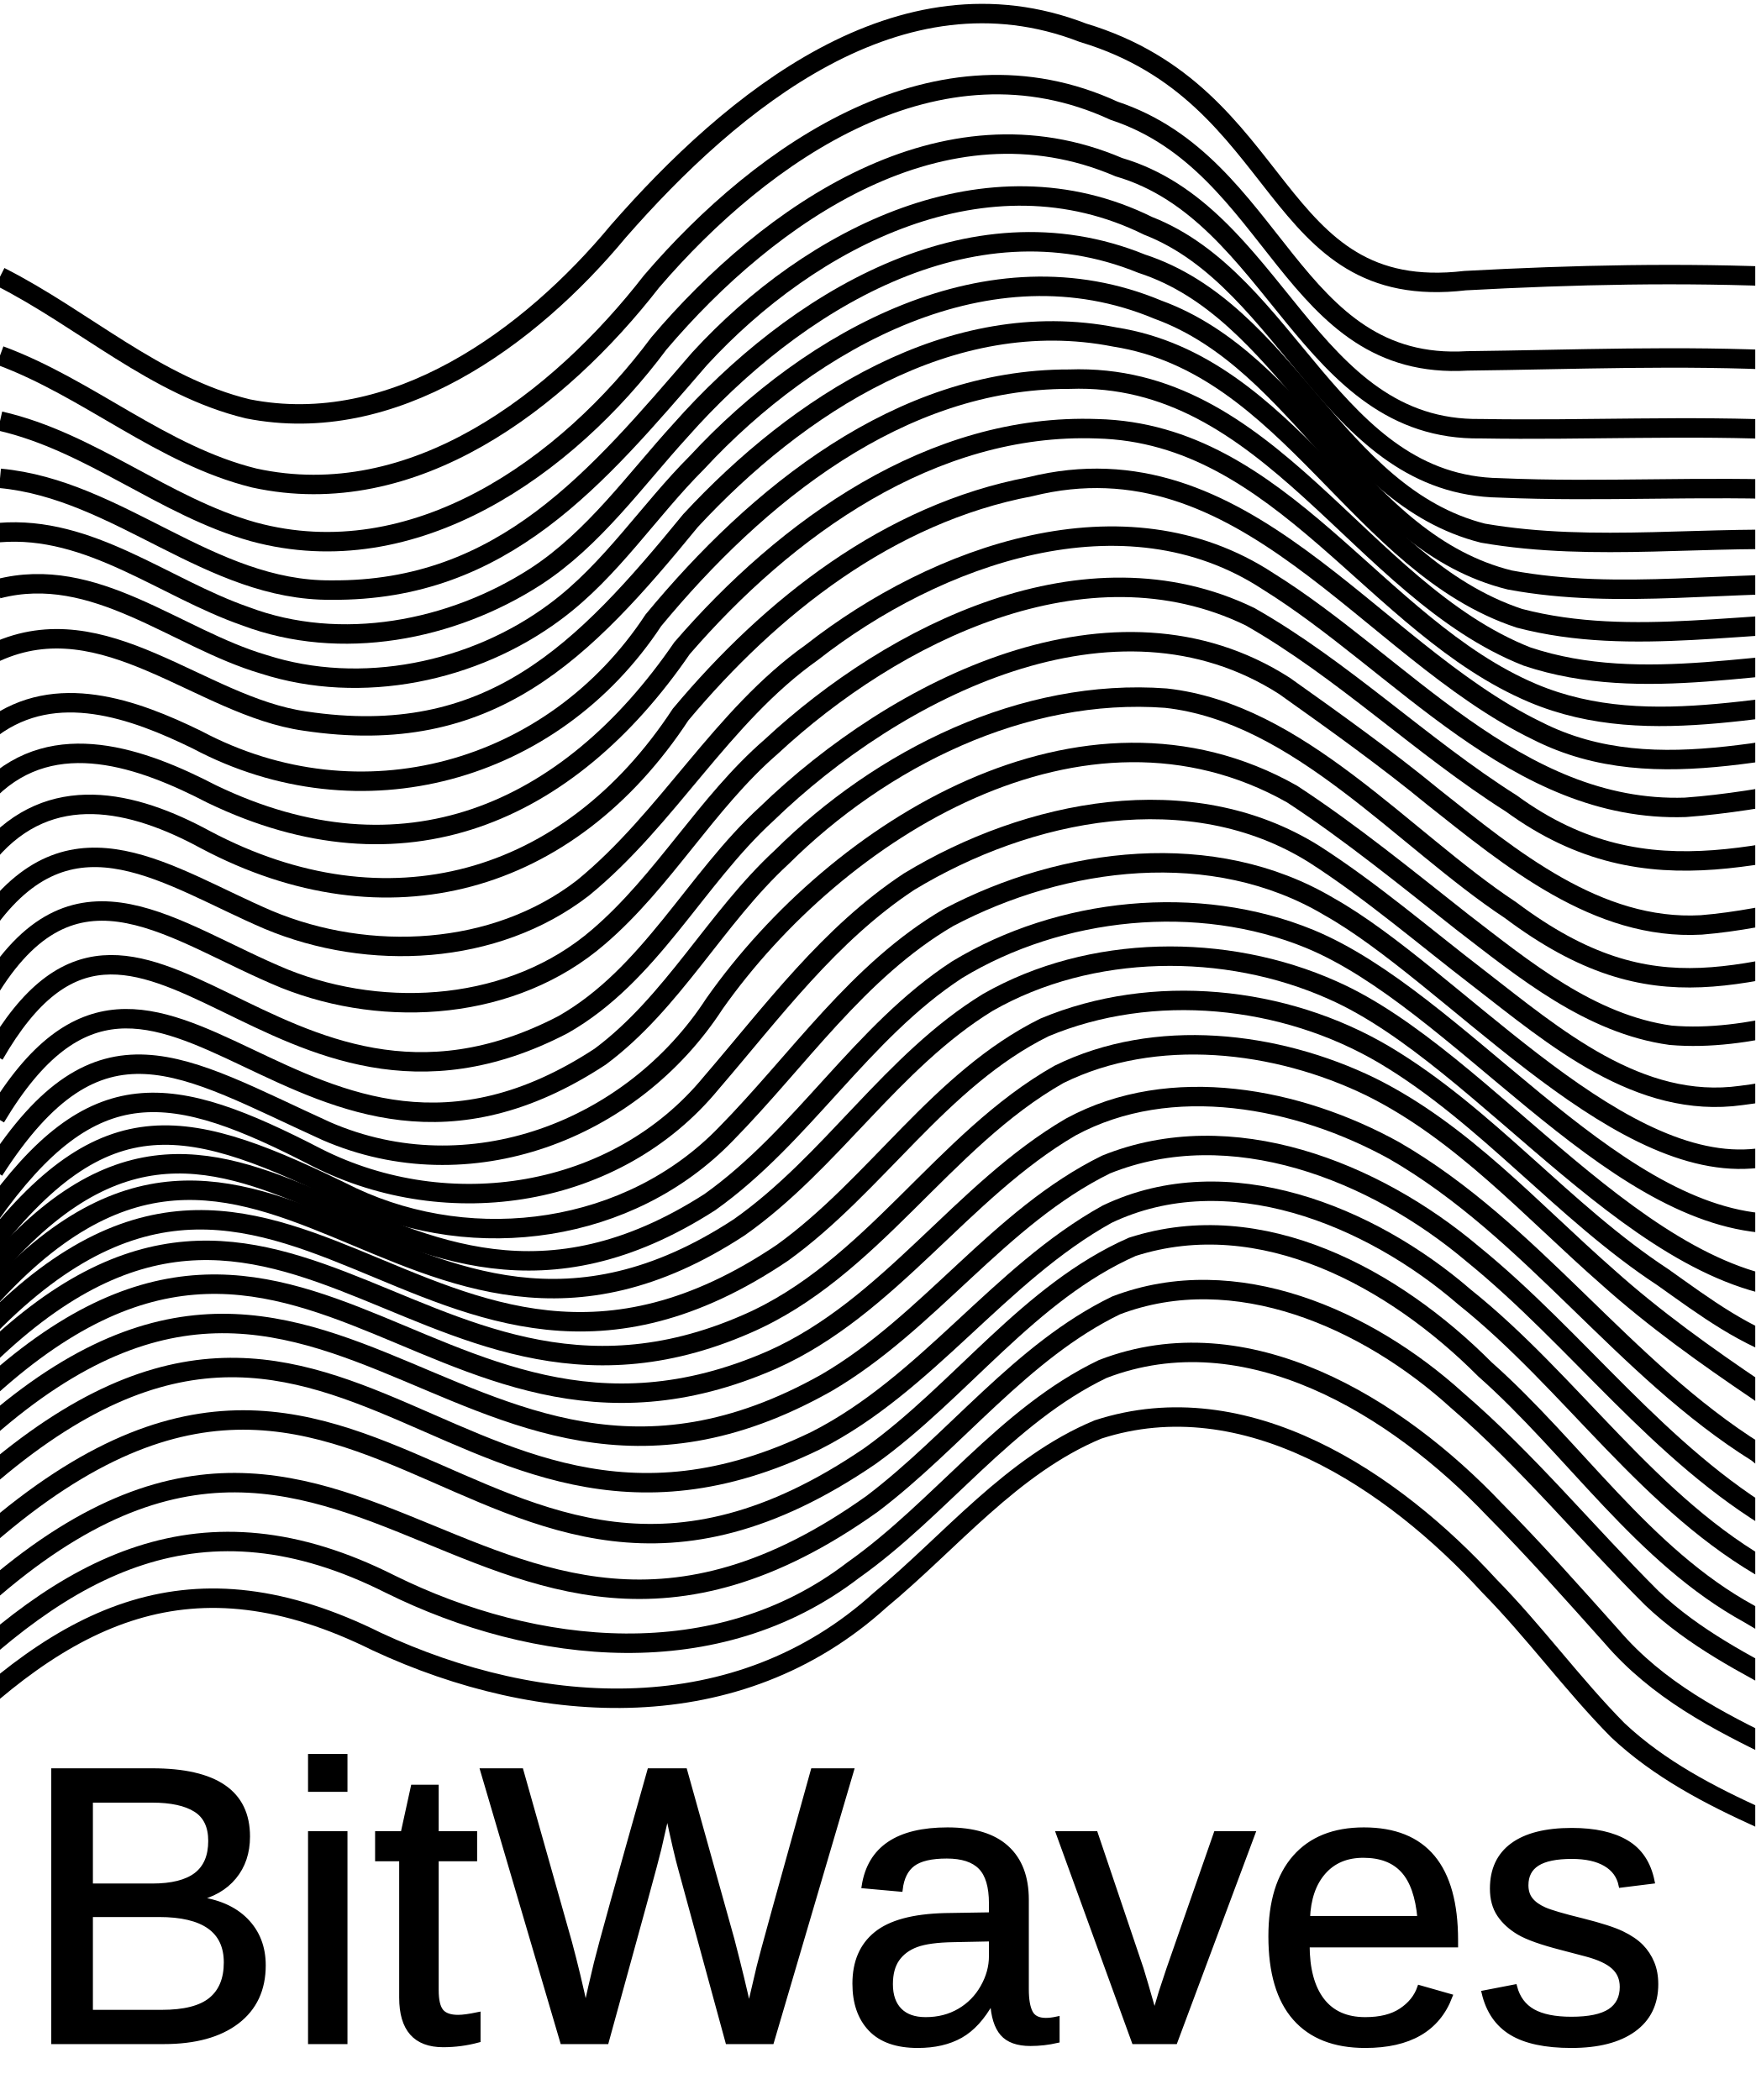
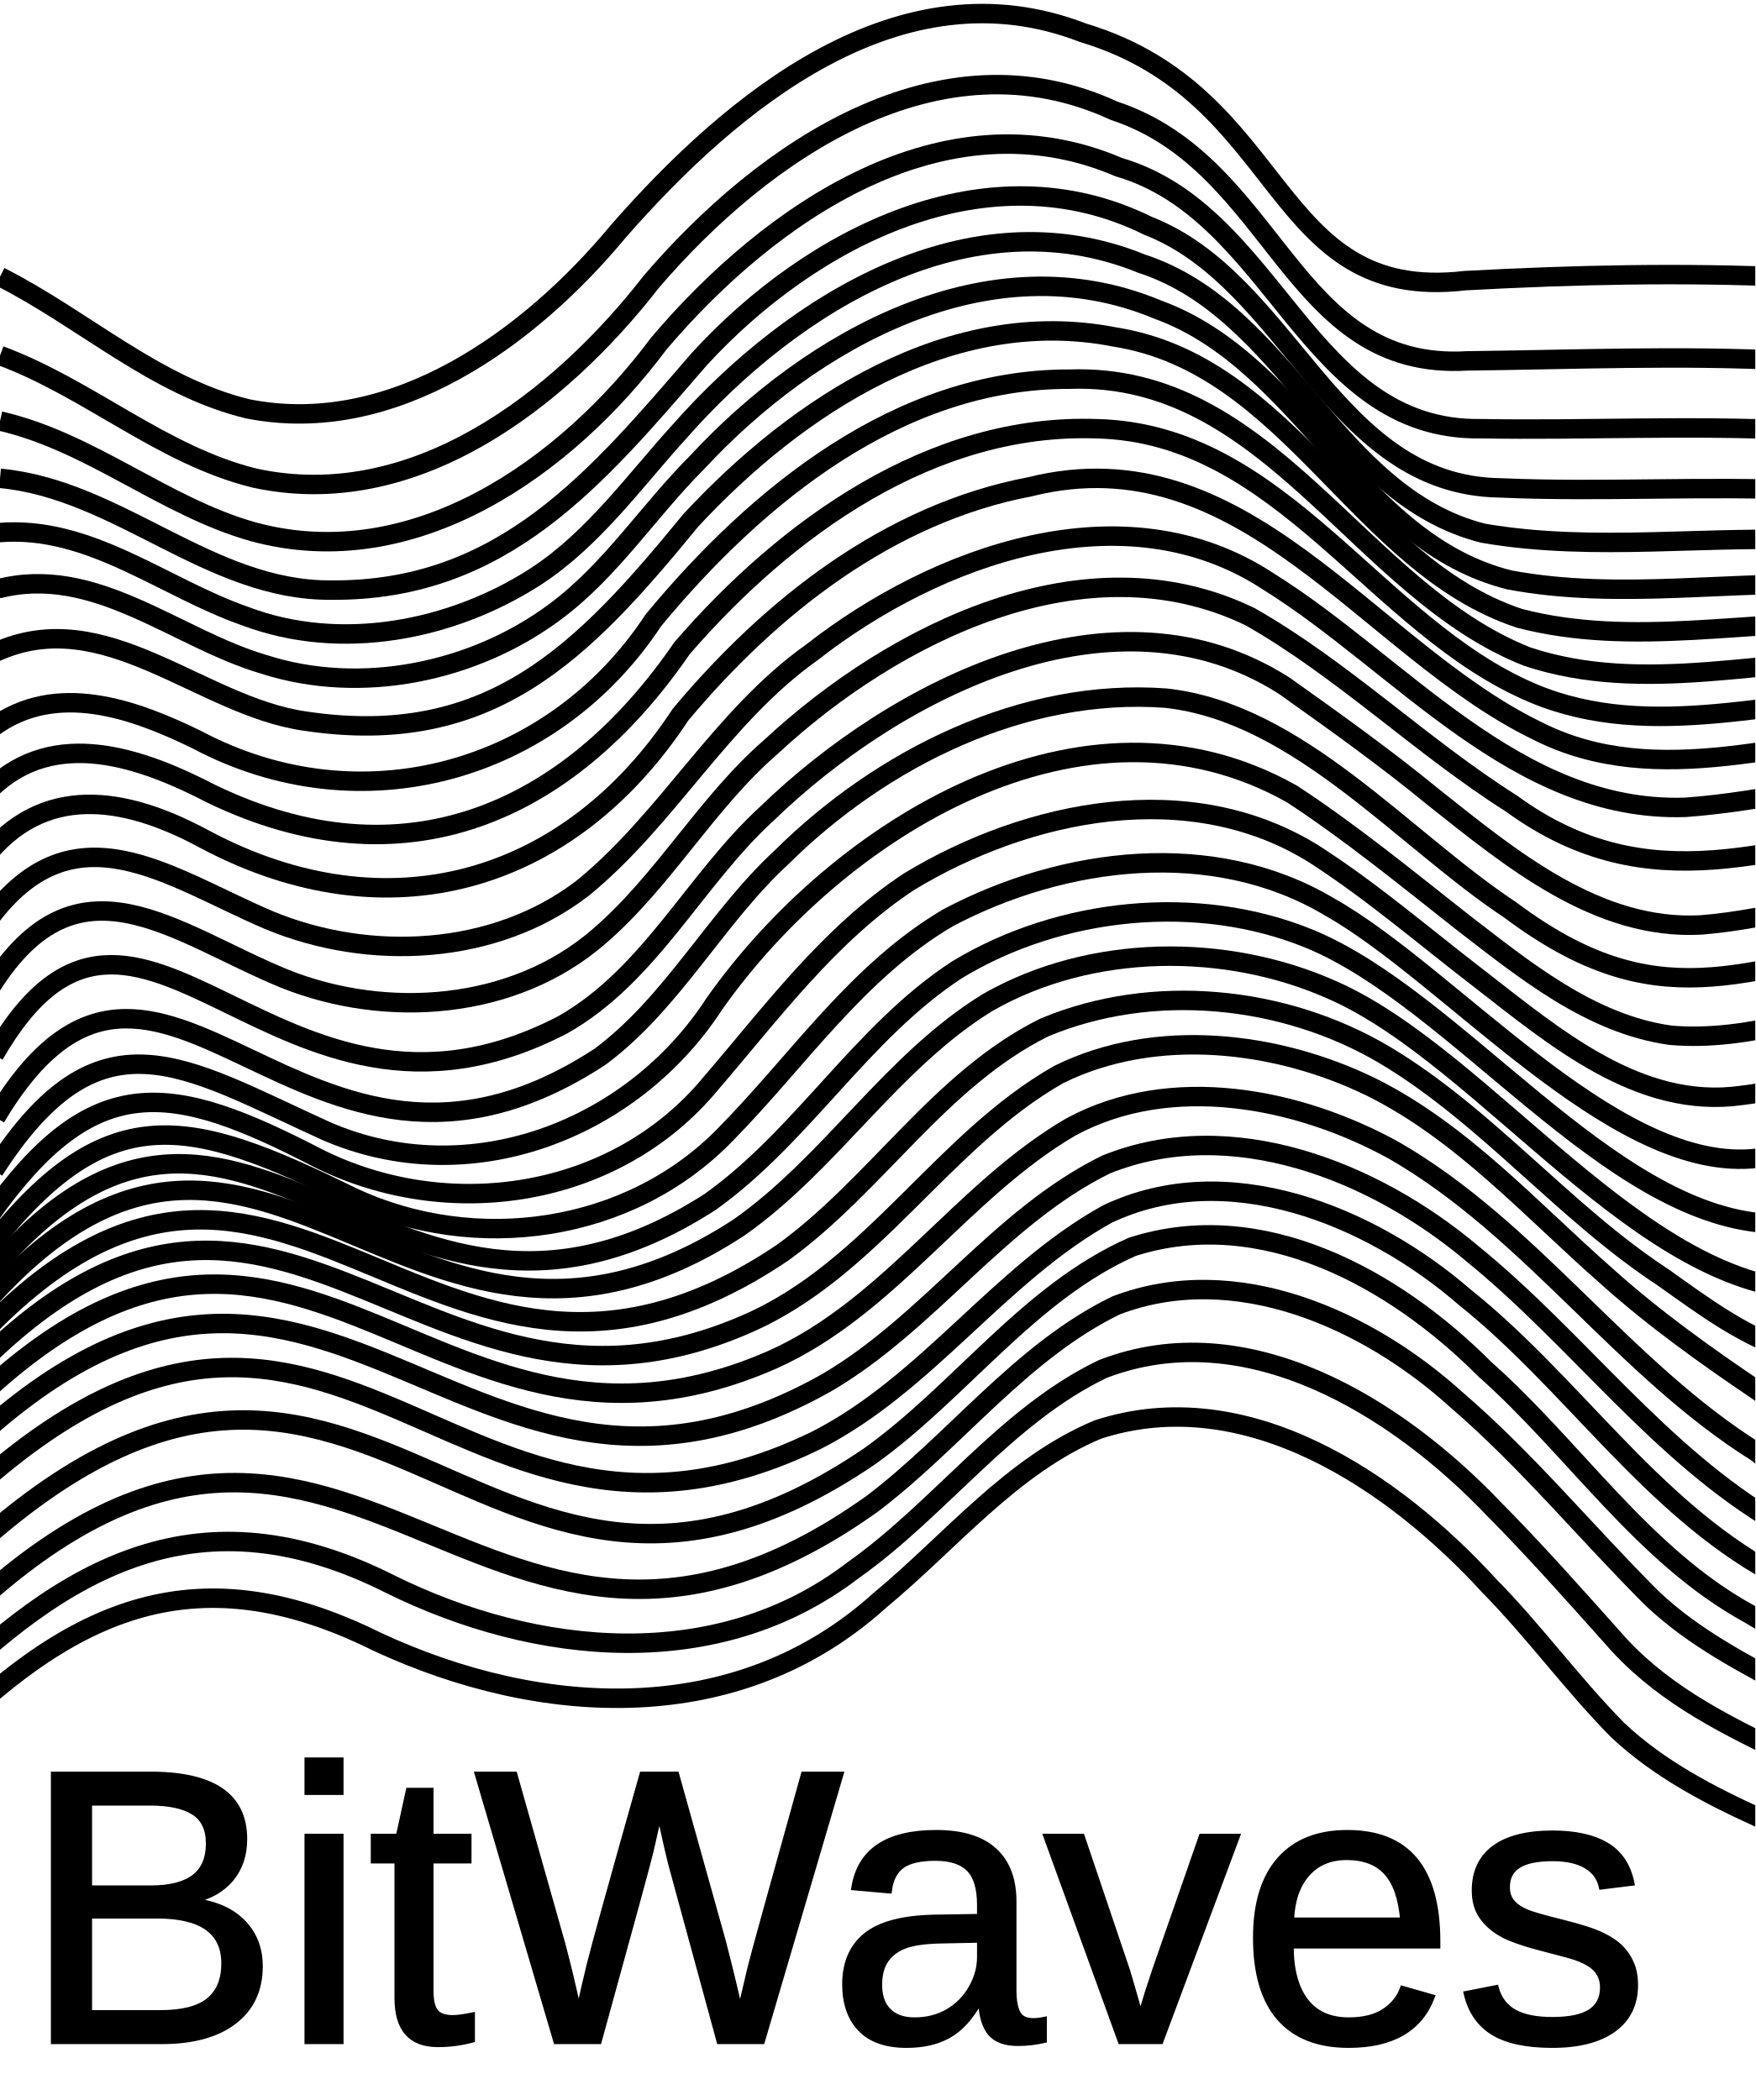
<svg xmlns="http://www.w3.org/2000/svg" width="361" height="432" viewBox="0 8 361 432">
  <defs>
    <clipPath id="clip-path">
      <rect id="Rectangle_1" data-name="Rectangle 1" width="361" height="432" transform="translate(17.596)" fill="none" />
    </clipPath>
  </defs>
  <g id="Group_2" data-name="Group 2" transform="translate(-17.596)">
    <g id="Group_1" data-name="Group 1" clip-path="url(#clip-path)">
-       <text x="22" y="428" font-family="Arial" font-size="81" fill="black" stroke="black">BitWaves</text>
+       <text x="22" y="428" font-family="Arial" font-size="80" fill="black" stroke="black">BitWaves</text>
      <path id="Path_1" data-name="Path 1" d="M17.6,64.92c17.206,8.7,31.975,22.6,50.98,27.19,29.957,5.932,58-14.609,76.17-36.51,23.4-26.764,57.907-55.459,95.56-40.869,42.449,12.731,38.21,55.749,78.619,51,22.411-1.208,44.455-1.717,67.211-.691" fill="none" stroke="black" stroke-miterlimit="10" stroke-width="4" />
      <path id="Path_2" data-name="Path 2" d="M17.6,81.13c18.252,6.754,33.258,20.486,52.27,25.2,32.84,7.2,62.7-15.936,81.729-40.43,23-26.844,59.076-51.76,95.122-35.118,33.454,11.032,36.168,53.631,72.618,51.459,22.042-.259,43.728-1.187,66.081-.051" fill="none" stroke="black" stroke-miterlimit="10" stroke-width="4" />
      <path id="Path_3" data-name="Path 3" d="M17.6,94.61c18.755,4.3,33.719,17.624,52.1,22.79,33.093,9.007,64.493-13.348,83.409-38.751,22.753-26.81,58.522-51.7,94.6-36.258,32.32,9.467,38.635,54.333,74.418,53.8,21.5.37,42.661-.748,64.461.319" fill="none" stroke="black" stroke-miterlimit="10" stroke-width="4" />
      <path id="Path_4" data-name="Path 4" d="M17.6,106.4c24.422,2.26,43.126,23.209,68.15,22.99,35.451.278,54.66-23.243,75.739-47.6,22.882-24.948,59.187-43.679,92.242-27.328,29.157,11.381,37.872,53.334,72.279,53.9,21.028.92,41.737-.458,63.07.5" fill="none" stroke="black" stroke-miterlimit="10" stroke-width="4" />
      <path id="Path_5" data-name="Path 5" d="M17.436,117.56c18.651-1.517,33.832,11.369,50.62,17.2,19.6,7.42,42.452,3,59.74-8.17,11.931-7.765,20.382-19.776,29.81-30.11,23.122-26.142,59.372-48.652,94.79-34.239,29.889,9.737,39.557,47.689,70.2,55.44,23.075,4,46.684.252,70.211,1.559" fill="none" stroke="black" stroke-miterlimit="10" stroke-width="4" />
      <path id="Path_6" data-name="Path 6" d="M17.166,129.14c19.887-5.183,36.561,10.183,54.65,15.51,20.043,6.464,43.317,1.647,60.05-10.88,11.389-8.463,19.18-20.745,29.08-30.63,23.494-25.378,60.16-45.923,94.79-31.439,29.673,10.81,41.115,47.86,72.36,55.609,22.738,4.24,45.834-.046,69.04.98" fill="none" stroke="black" stroke-miterlimit="10" stroke-width="4" />
      <path id="Path_7" data-name="Path 7" d="M16.706,142.16c22.411-10.235,42,11.087,63.57,14.17,38.218,5.769,57.28-14.269,79.349-41.241,22-23.739,53.559-44.4,87.261-37.759,36.009,5.661,50.082,46.9,83.2,57.861,23.318,6.1,47.673.168,71.63.879" fill="none" stroke="black" stroke-miterlimit="10" stroke-width="4" />
      <path id="Path_8" data-name="Path 8" d="M16.026,157.69c13.064-9.622,29.039-3.9,42.13,2.511,33.493,17.77,73.116,6.85,93.819-24.6,21.256-25.7,50.572-49.674,85.531-49.6,41.261-1.5,59.524,43.37,94.129,57.051,23.97,8.015,49.493.246,74.3.459" fill="none" stroke="black" stroke-miterlimit="10" stroke-width="4" />
      <path id="Path_9" data-name="Path 9" d="M15.6,170.34c13.259-12.925,31.3-6.387,45.57,1.011,39.2,18.87,73.178,4.279,96.7-30.013,21.359-24.7,51.341-46.379,85.361-45.138,38.031.933,57.16,40.658,89.6,54.38,24.565,10.358,51.267.751,76.96.29" fill="none" stroke="black" stroke-miterlimit="10" stroke-width="4" />
      <path id="Path_10" data-name="Path 10" d="M15.366,183.33c12.537-14.671,29.509-10.752,44.52-2.578,37.28,19.76,74.7,9.255,97.689-25.764,18.607-22.233,42.864-41.357,71.921-46.868,43.881-10.95,69.419,33.335,104.24,50.211,24.947,12.689,52.775,1.257,79.1-.121" fill="none" stroke="black" stroke-miterlimit="10" stroke-width="4" />
      <path id="Path_11" data-name="Path 11" d="M15.446,196.94c17.446-23.435,36.69-8.55,57.32.281,20.679,8.674,46.612,7.436,64.72-6.551,17.513-14.3,28.461-35.255,47.071-48.459,25.592-20.024,64.239-34.063,93.859-14.621,27.224,16.947,51.076,47.64,85.8,46.491,16.872-1.228,33.219-5.737,50.19-7.741" fill="none" stroke="black" stroke-miterlimit="10" stroke-width="4" />
      <path id="Path_12" data-name="Path 12" d="M15.786,210.9c17.826-28.291,37.4-11,60.34-1.568,20.916,8.368,47.08,6.515,64.56-8.6,13.393-11.469,22.176-27.569,35.481-39.1,25.283-23.5,64.725-43.163,98.519-26.771,19.074,10.843,35.265,26.743,53.75,38.431,28.621,20.884,54.174,8.722,85.46,3.88" fill="none" stroke="black" stroke-miterlimit="10" stroke-width="4" />
      <path id="Path_13" data-name="Path 13" d="M16.386,225c29.783-51.818,57.5,24.77,117-6.211,17.92-10.174,27.1-29.831,41.89-43.369,26.588-25.764,71.521-48.73,106.49-26.321,10.133,7.192,21,14.968,30.64,22.9,15.842,12.544,33.665,27.464,55.09,26.27,14.789-1.2,28.93-5.97,43.71-8.29" fill="none" stroke="black" stroke-miterlimit="10" stroke-width="4" />
      <path id="Path_14" data-name="Path 14" d="M16.7,237.87C50.678,180.99,79.111,266,141.046,225.36c14.944-11.129,23.766-28.529,37.31-41.02,20.5-20.338,49.689-34.906,79.04-32.721,27.246,3.014,48.72,28.956,70.851,43.6,30.1,22.568,47.594,12.389,80.639,6.121" fill="none" stroke="black" stroke-miterlimit="10" stroke-width="4" />
      <path id="Path_15" data-name="Path 15" d="M16.356,248.78c21.749-33.906,38.6-21.6,68.37-8.088,29.244,12.7,62.836-.054,79.819-26.234,25.372-35.981,75.86-67.368,118.8-43.1,12.047,7.885,23.571,17.312,34.889,26.23,12.822,9.867,26.434,21.094,42.95,23.38,16.3,1.42,31.9-5.027,47.92-7.68" fill="none" stroke="black" stroke-miterlimit="10" stroke-width="4" />
      <path id="Path_16" data-name="Path 16" d="M15.486,258.07c21.353-30.169,37.251-27.491,67.34-11.919,26.965,13.61,61.492,8.408,81.05-15.382,12.693-14.767,24.342-30.622,40.7-41.409,24.468-14.827,57.754-21.624,83.29-5.66,11.8,7.571,22.722,17,33.85,25.55,15.545,12.03,32.978,27.047,54.01,24.1,11.913-1.477,23.779-5.269,35.61-7.63" fill="none" stroke="black" stroke-miterlimit="10" stroke-width="4" />
      <path id="Path_17" data-name="Path 17" d="M14.236,266.13c25.16-33.017,42.117-28.432,75.81-11.869,25.314,11.837,57.07,7.439,76.79-12.922,14.966-15.222,27.169-33.672,45.85-44.6,23.7-12.5,54.435-16.4,78.27-2.22,24.778,13.931,57.861,53.985,86.76,51.871,12.614-.947,25.018-4.983,37.43-7.611" fill="none" stroke="black" stroke-miterlimit="10" stroke-width="4" />
      <path id="Path_18" data-name="Path 18" d="M12.746,273.32c54-68.571,82.7,25.688,150.84-18.021,19.077-13.578,31.2-34.995,50.86-47.819,21.17-12.835,49.514-15.792,72.54-6.321,30.326,12.542,61.072,56.5,94.15,58.522,13.242-.077,26.174-4.458,39.1-7.261" fill="none" stroke="black" stroke-miterlimit="10" stroke-width="4" />
      <path id="Path_19" data-name="Path 19" d="M11.126,280.13c58.854-71.639,89.145,25.791,158.53-19.671,18.872-13.286,31.355-34.148,51.12-46.259,21.094-12.057,48.889-12.362,70.91-2.5,31.628,13.944,63.806,62.069,99.53,61.762,11.538-.583,23.248-4.044,34.53-6.6" fill="none" stroke="black" stroke-miterlimit="10" stroke-width="4" />
      <path id="Path_20" data-name="Path 20" d="M9.276,287.41c65.483-75.221,95.385,28.138,169.26-21.71,19.262-13.9,32.305-35.657,53.86-46.34,22.27-9.321,49.277-6.585,69.94,5.64,21.069,12.555,36.8,32.316,57.271,45.75,8.5,6.031,17.2,12.623,27.389,15.47,14.863,3.858,30.253-1.21,44.89-4.27" fill="none" stroke="black" stroke-miterlimit="10" stroke-width="4" />
      <path id="Path_21" data-name="Path 21" d="M7.406,294.93c65.721-73.151,94.751,15.631,163.77-14.579C196.932,269.177,211.4,242.6,235.4,229.01c19.848-9.786,44.669-6.911,64.13,2.569,18.83,9.342,33.081,25.433,48.65,39.081,9.665,8.672,20.238,16.21,30.97,23.47,17.223,13.059,39.2,9.318,58.79,4.63" fill="none" stroke="black" stroke-miterlimit="10" stroke-width="4" />
      <path id="Path_22" data-name="Path 22" d="M5.676,303.09c71.373-76.115,98.472,16.292,170.71-15.349,24.193-10.782,38.94-34.773,61.45-47.911,20.617-11.167,46.823-6.034,66.53,4.869,28.31,16.361,47,44.871,74.67,62.15,19.822,17,40.907,17.163,65.2,10.951" fill="none" stroke="black" stroke-miterlimit="10" stroke-width="4" />
      <path id="Path_23" data-name="Path 23" d="M4.246,312.31c78.21-81.569,106.08,23.6,183.31-19.839,21.155-12.326,35.479-34.073,57.51-44.911,25.8-10.411,55.247,1.358,75.43,18.41,21.678,17.627,38.369,41.178,62.74,55.432,21.437,16.8,39.537,17.547,65.31,11.121" fill="none" stroke="black" stroke-miterlimit="10" stroke-width="4" />
      <path id="Path_24" data-name="Path 24" d="M3.256,323c81.939-83.36,104.708,19.041,182.16-18.669,22.811-11.576,37.666-34.229,59.87-46.551,24.693-11.789,54.09.226,73.49,17.02,22.136,17.681,38.068,42.89,63.24,56.73,24.406,17.163,39.417,19.887,68.57,12.61" fill="none" stroke="black" stroke-miterlimit="10" stroke-width="4" />
      <path id="Path_25" data-name="Path 25" d="M2.876,335.5c88.8-90.824,110.62,28.685,193.64-27.969,18.666-13.363,32.672-33.64,53.95-43.041,26.7-8.574,53.951,6.542,72.5,25.17,18.418,16.316,32.5,38.35,54.37,50.331,28.132,16.834,40.45,22.844,73.931,14.479" fill="none" stroke="black" stroke-miterlimit="10" stroke-width="4" />
      <path id="Path_26" data-name="Path 26" d="M2.9,347.47c85.007-88.925,110.47,29.449,194.071-30.11,17.11-12.963,30.626-31.316,50.139-40.81,24.56-9.392,51.762,2.813,70.16,19.52,14.369,12.365,26.659,27.325,40.06,40.69,8.638,8.225,19.278,13.635,29.69,19.2,19.458,12.027,41.8,14.06,63.83,8.71" fill="none" stroke="black" stroke-miterlimit="10" stroke-width="4" />
      <path id="Path_27" data-name="Path 27" d="M2.976,358.35c28.232-28.8,56.12-43.966,94.84-24.488,29.963,14.836,67.314,18.571,95.24-2.844,17.955-12.7,31.307-31.761,51.32-41.388,29.65-11.453,60.5,7.791,80.55,28.87,8.246,8.3,16.345,17.45,24.16,26.18,9.4,10.975,21.756,17.383,34.49,23.5,20.162,10.937,43.322,13.521,65.72,8.95" fill="none" stroke="black" stroke-miterlimit="10" stroke-width="4" />
      <path id="Path_28" data-name="Path 28" d="M3.106,368.31c28.02-28.7,53.865-41.515,91.97-22.618,33.808,15.752,74.309,17.955,103.49-8.494,14.577-12.056,27.122-27.761,44.86-35.138,30.4-9.87,60.657,10.527,80.48,32.18,9.179,9.314,17.2,20.361,26.39,29.66,8.543,8.04,18.972,13.451,29.57,18.25,20.683,10.25,43.938,13.27,66.73,9.86" fill="none" stroke="black" stroke-miterlimit="10" stroke-width="4" />
    </g>
  </g>
</svg>
